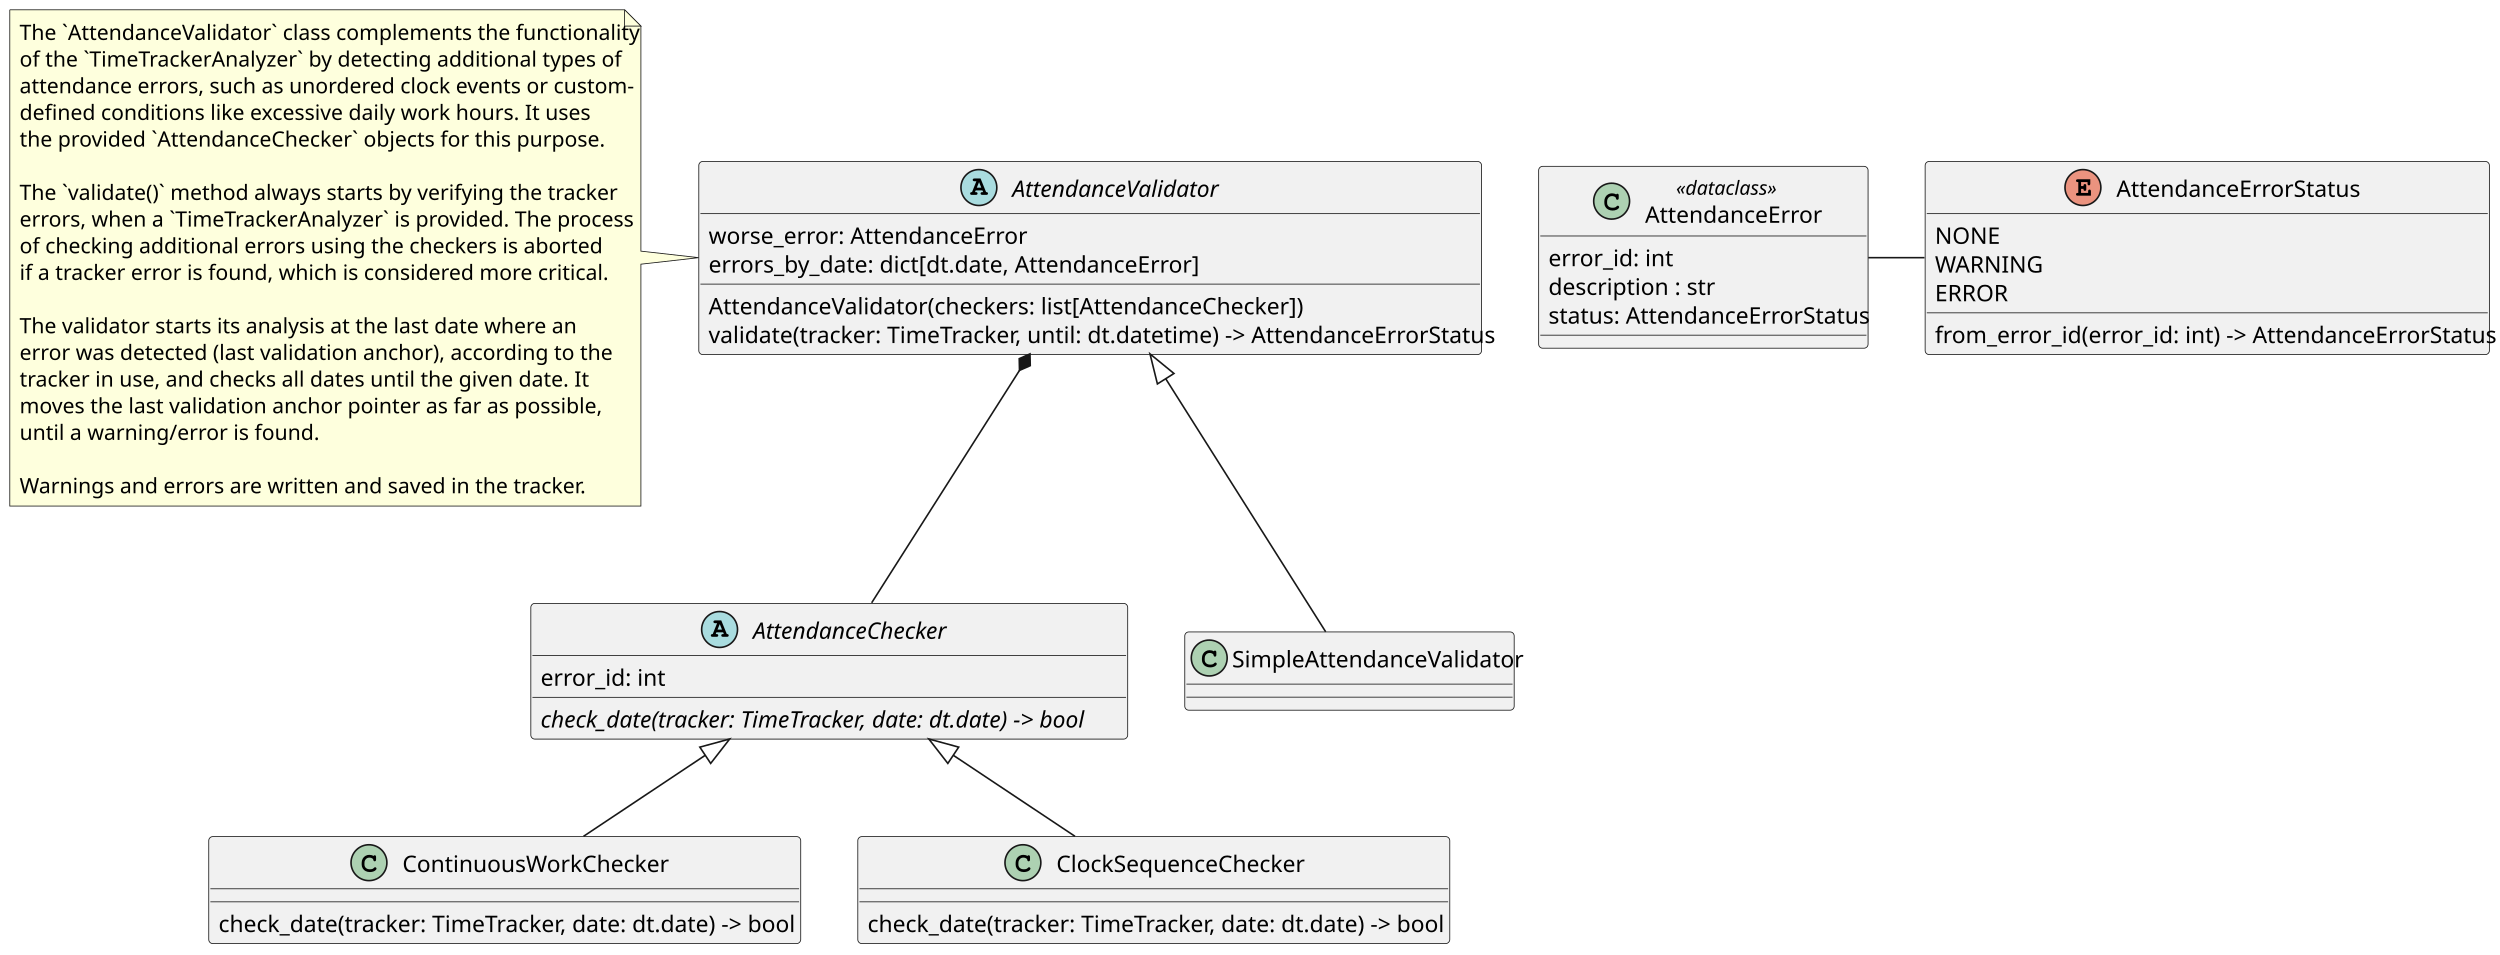
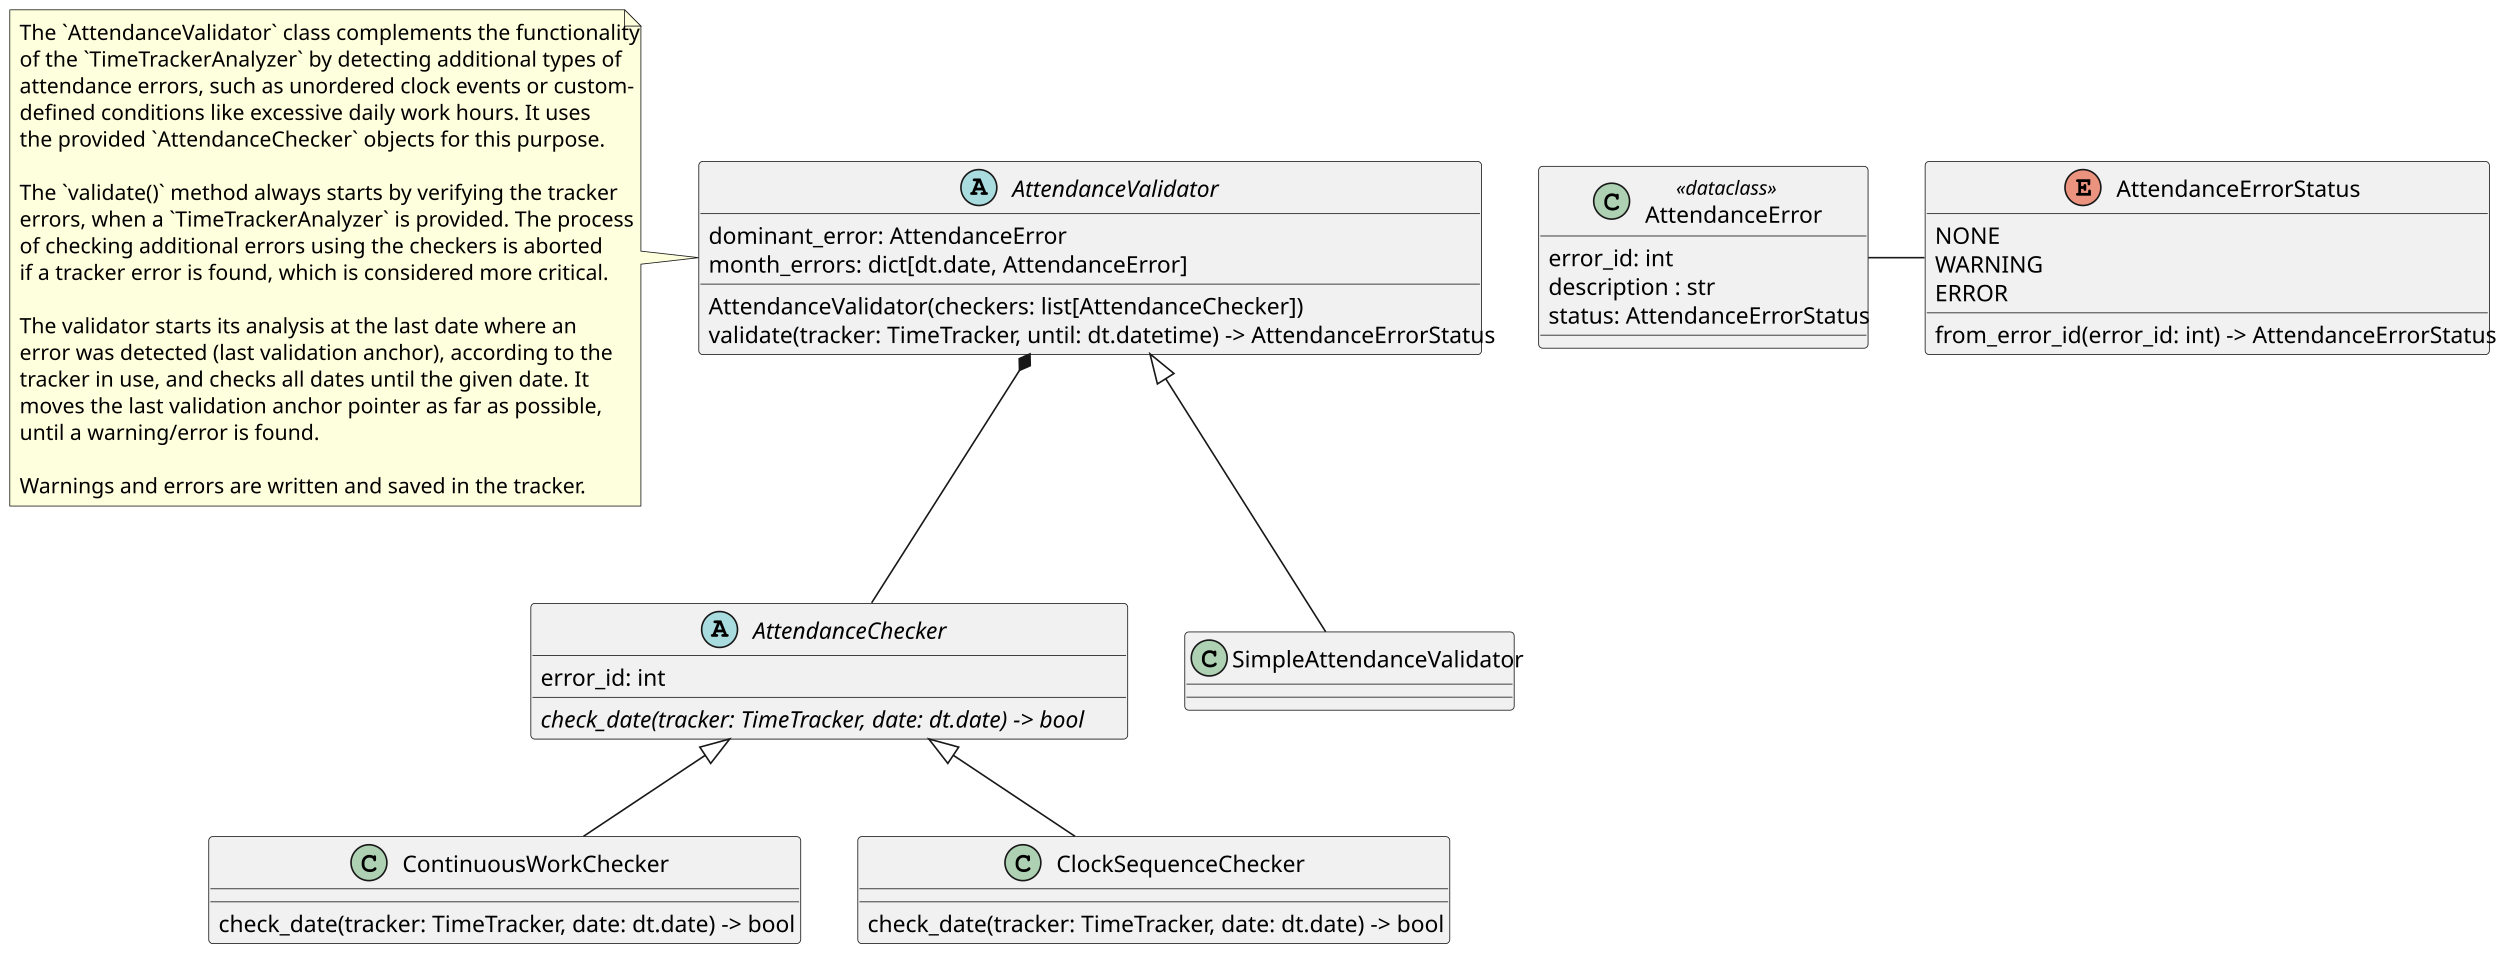
<svg xmlns="http://www.w3.org/2000/svg" contentStyleType="text/css" height="585px" preserveAspectRatio="none" style="width:1533px;height:585px;background:#FFFFFF;" version="1.1" viewBox="0 0 1533 585" width="1533px" zoomAndPan="magnify">
  <defs />
  <g>
    <g id="elem_AttendanceErrorStatus">
      <rect codeLine="2" fill="#F1F1F1" height="118.438" id="AttendanceErrorStatus" rx="2.5" ry="2.5" style="stroke:#181818;stroke-width:0.5;" width="346" x="1180.5" y="99" />
      <ellipse cx="1277.25" cy="115" fill="#EB937F" rx="11" ry="11" style="stroke:#181818;stroke-width:1.0;" />
      <path d="M1276.109,115.797 L1276.109,118.297 L1280.438,118.297 L1280.438,117.375 Q1280.438,116.766 1280.672,116.5 Q1280.922,116.234 1281.297,116.234 Q1281.672,116.234 1281.906,116.5 Q1282.141,116.766 1282.141,117.375 L1282.141,120 L1274.141,120 Q1273.516,120 1273.25,119.766 Q1273,119.531 1273,119.141 Q1273,118.766 1273.266,118.531 Q1273.531,118.297 1274.141,118.297 L1274.406,118.297 L1274.406,111.641 L1274.141,111.641 Q1273.516,111.641 1273.25,111.406 Q1273,111.172 1273,110.781 Q1273,110.406 1273.25,110.172 Q1273.516,109.938 1274.141,109.938 L1281.766,109.938 L1281.766,112.531 Q1281.766,113.141 1281.531,113.406 Q1281.312,113.656 1280.922,113.656 Q1280.547,113.656 1280.312,113.406 Q1280.078,113.141 1280.078,112.531 L1280.078,111.641 L1276.109,111.641 L1276.109,114.094 L1277.594,114.094 Q1277.594,113.438 1277.719,113.25 Q1277.984,112.844 1278.453,112.844 Q1278.828,112.844 1279.062,113.109 Q1279.297,113.359 1279.297,113.969 L1279.297,115.938 Q1279.297,116.484 1279.172,116.672 Q1278.906,117.062 1278.453,117.062 Q1277.984,117.062 1277.719,116.656 Q1277.594,116.469 1277.594,115.797 L1276.109,115.797 Z " fill="#000000" />
      <text fill="#000000" font-family="sans-serif" font-size="14" lengthAdjust="spacing" textLength="144" x="1297.75" y="120.728">AttendanceErrorStatus</text>
      <line style="stroke:#181818;stroke-width:0.5;" x1="1181.5" x2="1525.5" y1="131" y2="131" />
      <text fill="#000000" font-family="sans-serif" font-size="14" lengthAdjust="spacing" textLength="38" x="1186.5" y="149.533">NONE</text>
      <text fill="#000000" font-family="sans-serif" font-size="14" lengthAdjust="spacing" textLength="64" x="1186.5" y="167.143">WARNING</text>
      <text fill="#000000" font-family="sans-serif" font-size="14" lengthAdjust="spacing" textLength="50" x="1186.5" y="184.752">ERROR</text>
      <line style="stroke:#181818;stroke-width:0.5;" x1="1181.5" x2="1525.5" y1="191.828" y2="191.828" />
      <text fill="#000000" font-family="sans-serif" font-size="14" lengthAdjust="spacing" textLength="334" x="1186.5" y="210.361">from_error_id(error_id: int) -&gt; AttendanceErrorStatus</text>
    </g>
    <g id="elem_AttendanceError">
      <rect codeLine="10" fill="#F1F1F1" height="111.531" id="AttendanceError" rx="2.5" ry="2.5" style="stroke:#181818;stroke-width:0.5;" width="202" x="943.5" y="102" />
      <ellipse cx="988.25" cy="123.352" fill="#ADD1B2" rx="11" ry="11" style="stroke:#181818;stroke-width:1.0;" />
      <path d="M991.016,119.227 Q991.172,119.008 991.359,118.898 Q991.547,118.789 991.766,118.789 Q992.141,118.789 992.375,119.055 Q992.609,119.305 992.609,119.914 L992.609,121.367 Q992.609,121.977 992.375,122.242 Q992.141,122.508 991.766,122.508 Q991.422,122.508 991.219,122.305 Q991.016,122.117 990.906,121.602 Q990.859,121.242 990.672,121.055 Q990.344,120.68 989.734,120.461 Q989.125,120.242 988.5,120.242 Q987.734,120.242 987.094,120.57 Q986.469,120.898 985.969,121.648 Q985.484,122.398 985.484,123.43 L985.484,124.523 Q985.484,125.758 986.375,126.586 Q987.266,127.398 988.859,127.398 Q989.797,127.398 990.453,127.148 Q990.844,126.992 991.266,126.555 Q991.531,126.289 991.672,126.211 Q991.828,126.133 992.031,126.133 Q992.359,126.133 992.609,126.398 Q992.875,126.648 992.875,126.992 Q992.875,127.336 992.531,127.742 Q992.031,128.32 991.234,128.648 Q990.156,129.102 988.859,129.102 Q987.344,129.102 986.141,128.477 Q985.156,127.977 984.469,126.914 Q983.781,125.836 983.781,124.555 L983.781,123.398 Q983.781,122.07 984.391,120.93 Q985.016,119.773 986.109,119.164 Q987.203,118.539 988.438,118.539 Q989.172,118.539 989.812,118.711 Q990.469,118.867 991.016,119.227 Z " fill="#000000" />
      <text fill="#000000" font-family="sans-serif" font-size="12" font-style="italic" lengthAdjust="spacing" textLength="66" x="1027.75" y="119.457">«dataclass»</text>
      <text fill="#000000" font-family="sans-serif" font-size="14" lengthAdjust="spacing" textLength="104" x="1008.75" y="136.627">AttendanceError</text>
      <line style="stroke:#181818;stroke-width:0.5;" x1="944.5" x2="1144.5" y1="144.703" y2="144.703" />
      <text fill="#000000" font-family="sans-serif" font-size="14" lengthAdjust="spacing" textLength="73" x="949.5" y="163.236">error_id: int</text>
      <text fill="#000000" font-family="sans-serif" font-size="14" lengthAdjust="spacing" textLength="97" x="949.5" y="180.846">description : str</text>
      <text fill="#000000" font-family="sans-serif" font-size="14" lengthAdjust="spacing" textLength="190" x="949.5" y="198.455">status: AttendanceErrorStatus</text>
      <line style="stroke:#181818;stroke-width:0.5;" x1="944.5" x2="1144.5" y1="205.531" y2="205.531" />
    </g>
    <g id="elem_AttendanceChecker">
      <rect codeLine="18" fill="#F1F1F1" height="83.219" id="AttendanceChecker" rx="2.5" ry="2.5" style="stroke:#181818;stroke-width:0.5;" width="366" x="325.5" y="370" />
      <ellipse cx="441.25" cy="386" fill="#A9DCDF" rx="11" ry="11" style="stroke:#181818;stroke-width:1.0;" />
      <path d="M443.438,387.766 L439.297,387.766 L438.875,388.797 L439.297,388.797 Q439.906,388.797 440.172,389.031 Q440.438,389.266 440.438,389.656 Q440.438,390.031 440.172,390.266 Q439.906,390.5 439.297,390.5 L437,390.5 Q436.391,390.5 436.141,390.266 Q435.875,390.031 435.875,389.641 Q435.875,389.266 436.156,389.031 Q436.422,388.781 437.047,388.797 L439.719,382.141 L438.609,382.141 Q438,382.141 437.734,381.906 Q437.469,381.672 437.469,381.281 Q437.469,380.906 437.734,380.672 Q438,380.438 438.609,380.438 L442.281,380.438 L445.672,388.797 Q446.266,388.797 446.453,388.938 Q446.844,389.203 446.844,389.656 Q446.844,390.031 446.578,390.266 Q446.328,390.5 445.719,390.5 L443.422,390.5 Q442.812,390.5 442.547,390.266 Q442.281,390.031 442.281,389.641 Q442.281,389.266 442.547,389.031 Q442.812,388.797 443.422,388.797 L443.844,388.797 L443.438,387.766 Z M442.719,386.062 L441.359,382.688 L439.984,386.062 L442.719,386.062 Z " fill="#000000" />
      <text fill="#000000" font-family="sans-serif" font-size="14" font-style="italic" lengthAdjust="spacing" textLength="126" x="461.75" y="391.728">AttendanceChecker</text>
      <line style="stroke:#181818;stroke-width:0.5;" x1="326.5" x2="690.5" y1="402" y2="402" />
      <text fill="#000000" font-family="sans-serif" font-size="14" lengthAdjust="spacing" textLength="73" x="331.5" y="420.533">error_id: int</text>
      <line style="stroke:#181818;stroke-width:0.5;" x1="326.5" x2="690.5" y1="427.609" y2="427.609" />
      <text fill="#000000" font-family="sans-serif" font-size="14" font-style="italic" lengthAdjust="spacing" textLength="354" x="331.5" y="446.143">check_date(tracker: TimeTracker, date: dt.date) -&gt; bool</text>
    </g>
    <g id="elem_ContinuousWorkChecker">
      <rect codeLine="24" fill="#F1F1F1" height="65.609" id="ContinuousWorkChecker" rx="2.5" ry="2.5" style="stroke:#181818;stroke-width:0.5;" width="363" x="128" y="513" />
      <ellipse cx="226.25" cy="529" fill="#ADD1B2" rx="11" ry="11" style="stroke:#181818;stroke-width:1.0;" />
      <path d="M229.016,524.875 Q229.172,524.656 229.359,524.547 Q229.547,524.438 229.766,524.438 Q230.141,524.438 230.375,524.703 Q230.609,524.953 230.609,525.562 L230.609,527.016 Q230.609,527.625 230.375,527.891 Q230.141,528.156 229.766,528.156 Q229.422,528.156 229.219,527.953 Q229.016,527.766 228.906,527.25 Q228.859,526.891 228.672,526.703 Q228.344,526.328 227.734,526.109 Q227.125,525.891 226.5,525.891 Q225.734,525.891 225.094,526.219 Q224.469,526.547 223.969,527.297 Q223.484,528.047 223.484,529.078 L223.484,530.172 Q223.484,531.406 224.375,532.234 Q225.266,533.047 226.859,533.047 Q227.797,533.047 228.453,532.797 Q228.844,532.641 229.266,532.203 Q229.531,531.938 229.672,531.859 Q229.828,531.781 230.031,531.781 Q230.359,531.781 230.609,532.047 Q230.875,532.297 230.875,532.641 Q230.875,532.984 230.531,533.391 Q230.031,533.969 229.234,534.297 Q228.156,534.75 226.859,534.75 Q225.344,534.75 224.141,534.125 Q223.156,533.625 222.469,532.562 Q221.781,531.484 221.781,530.203 L221.781,529.047 Q221.781,527.719 222.391,526.578 Q223.016,525.422 224.109,524.812 Q225.203,524.188 226.438,524.188 Q227.172,524.188 227.812,524.359 Q228.469,524.516 229.016,524.875 Z " fill="#000000" />
      <text fill="#000000" font-family="sans-serif" font-size="14" lengthAdjust="spacing" textLength="158" x="246.75" y="534.729">ContinuousWorkChecker</text>
      <line style="stroke:#181818;stroke-width:0.5;" x1="129" x2="490" y1="545" y2="545" />
      <line style="stroke:#181818;stroke-width:0.5;" x1="129" x2="490" y1="553" y2="553" />
      <text fill="#000000" font-family="sans-serif" font-size="14" lengthAdjust="spacing" textLength="351" x="134" y="571.533">check_date(tracker: TimeTracker, date: dt.date) -&gt; bool</text>
    </g>
    <g id="elem_ClockSequenceChecker">
      <rect codeLine="28" fill="#F1F1F1" height="65.609" id="ClockSequenceChecker" rx="2.5" ry="2.5" style="stroke:#181818;stroke-width:0.5;" width="363" x="526" y="513" />
      <ellipse cx="627.25" cy="529" fill="#ADD1B2" rx="11" ry="11" style="stroke:#181818;stroke-width:1.0;" />
      <path d="M630.016,524.875 Q630.172,524.656 630.359,524.547 Q630.547,524.438 630.766,524.438 Q631.141,524.438 631.375,524.703 Q631.609,524.953 631.609,525.562 L631.609,527.016 Q631.609,527.625 631.375,527.891 Q631.141,528.156 630.766,528.156 Q630.422,528.156 630.219,527.953 Q630.016,527.766 629.906,527.25 Q629.859,526.891 629.672,526.703 Q629.344,526.328 628.734,526.109 Q628.125,525.891 627.5,525.891 Q626.734,525.891 626.094,526.219 Q625.469,526.547 624.969,527.297 Q624.484,528.047 624.484,529.078 L624.484,530.172 Q624.484,531.406 625.375,532.234 Q626.266,533.047 627.859,533.047 Q628.797,533.047 629.453,532.797 Q629.844,532.641 630.266,532.203 Q630.531,531.938 630.672,531.859 Q630.828,531.781 631.031,531.781 Q631.359,531.781 631.609,532.047 Q631.875,532.297 631.875,532.641 Q631.875,532.984 631.531,533.391 Q631.031,533.969 630.234,534.297 Q629.156,534.75 627.859,534.75 Q626.344,534.75 625.141,534.125 Q624.156,533.625 623.469,532.562 Q622.781,531.484 622.781,530.203 L622.781,529.047 Q622.781,527.719 623.391,526.578 Q624.016,525.422 625.109,524.812 Q626.203,524.188 627.438,524.188 Q628.172,524.188 628.812,524.359 Q629.469,524.516 630.016,524.875 Z " fill="#000000" />
      <text fill="#000000" font-family="sans-serif" font-size="14" lengthAdjust="spacing" textLength="152" x="647.75" y="534.729">ClockSequenceChecker</text>
      <line style="stroke:#181818;stroke-width:0.5;" x1="527" x2="888" y1="545" y2="545" />
      <line style="stroke:#181818;stroke-width:0.5;" x1="527" x2="888" y1="553" y2="553" />
      <text fill="#000000" font-family="sans-serif" font-size="14" lengthAdjust="spacing" textLength="351" x="532" y="571.533">check_date(tracker: TimeTracker, date: dt.date) -&gt; bool</text>
    </g>
    <g id="elem_AttendanceValidator">
      <rect codeLine="35" fill="#F1F1F1" height="118.438" id="AttendanceValidator" rx="2.5" ry="2.5" style="stroke:#181818;stroke-width:0.5;" width="480" x="428.5" y="99" />
      <ellipse cx="600.25" cy="115" fill="#A9DCDF" rx="11" ry="11" style="stroke:#181818;stroke-width:1.0;" />
      <path d="M602.438,116.766 L598.297,116.766 L597.875,117.797 L598.297,117.797 Q598.906,117.797 599.172,118.031 Q599.438,118.266 599.438,118.656 Q599.438,119.031 599.172,119.266 Q598.906,119.5 598.297,119.5 L596,119.5 Q595.391,119.5 595.141,119.266 Q594.875,119.031 594.875,118.641 Q594.875,118.266 595.156,118.031 Q595.422,117.781 596.047,117.797 L598.719,111.141 L597.609,111.141 Q597,111.141 596.734,110.906 Q596.469,110.672 596.469,110.281 Q596.469,109.906 596.734,109.672 Q597,109.438 597.609,109.438 L601.281,109.438 L604.672,117.797 Q605.266,117.797 605.453,117.938 Q605.844,118.203 605.844,118.656 Q605.844,119.031 605.578,119.266 Q605.328,119.5 604.719,119.5 L602.422,119.5 Q601.812,119.5 601.547,119.266 Q601.281,119.031 601.281,118.641 Q601.281,118.266 601.547,118.031 Q601.812,117.797 602.422,117.797 L602.844,117.797 L602.438,116.766 Z M601.719,115.062 L600.359,111.688 L598.984,115.062 L601.719,115.062 Z " fill="#000000" />
      <text fill="#000000" font-family="sans-serif" font-size="14" font-style="italic" lengthAdjust="spacing" textLength="128" x="620.75" y="120.728">AttendanceValidator</text>
      <line style="stroke:#181818;stroke-width:0.5;" x1="429.5" x2="907.5" y1="131" y2="131" />
-       <text fill="#000000" font-family="sans-serif" font-size="14" lengthAdjust="spacing" textLength="188" x="434.5" y="149.533">worse_error: AttendanceError</text>
-       <text fill="#000000" font-family="sans-serif" font-size="14" lengthAdjust="spacing" textLength="291" x="434.5" y="167.143">errors_by_date: dict[dt.date, AttendanceError]</text>
+       <text fill="#000000" font-family="sans-serif" font-size="14" lengthAdjust="spacing" textLength="209" x="434.5" y="149.533">dominant_error: AttendanceError</text>
+       <text fill="#000000" font-family="sans-serif" font-size="14" lengthAdjust="spacing" textLength="279" x="434.5" y="167.143">month_errors: dict[dt.date, AttendanceError]</text>
      <line style="stroke:#181818;stroke-width:0.5;" x1="429.5" x2="907.5" y1="174.219" y2="174.219" />
      <text fill="#000000" font-family="sans-serif" font-size="14" lengthAdjust="spacing" textLength="353" x="434.5" y="192.752">AttendanceValidator(checkers: list[AttendanceChecker])</text>
      <text fill="#000000" font-family="sans-serif" font-size="14" lengthAdjust="spacing" textLength="468" x="434.5" y="210.361">validate(tracker: TimeTracker, until: dt.datetime) -&gt; AttendanceErrorStatus</text>
    </g>
    <g id="elem_GMN14">
      <path d="M6,6 L6,310.328 A0,0 0 0 0 6,310.328 L393,310.328 A0,0 0 0 0 393,310.328 L393,162 L428.45,158 L393,154 L393,16 L383,6 L6,6 A0,0 0 0 0 6,6 " fill="#FEFFDD" style="stroke:#181818;stroke-width:0.5;" />
      <path d="M383,6 L383,16 L393,16 L383,6 " fill="#FEFFDD" style="stroke:#181818;stroke-width:0.5;" />
      <text fill="#000000" font-family="sans-serif" font-size="13" lengthAdjust="spacing" textLength="362" x="12" y="24.495">The `AttendanceValidator` class complements the functionality</text>
      <text fill="#000000" font-family="sans-serif" font-size="13" lengthAdjust="spacing" textLength="350" x="12" y="40.847">of the `TimeTrackerAnalyzer` by detecting additional types of</text>
      <text fill="#000000" font-family="sans-serif" font-size="13" lengthAdjust="spacing" textLength="358" x="12" y="57.198">attendance errors, such as unordered clock events or custom-</text>
      <text fill="#000000" font-family="sans-serif" font-size="13" lengthAdjust="spacing" textLength="334" x="12" y="73.55">defined conditions like excessive daily work hours. It uses</text>
      <text fill="#000000" font-family="sans-serif" font-size="13" lengthAdjust="spacing" textLength="338" x="12" y="89.901">the provided `AttendanceChecker` objects for this purpose.</text>
      <text fill="#000000" font-family="sans-serif" font-size="13" lengthAdjust="spacing" textLength="4" x="12" y="106.253"> </text>
      <text fill="#000000" font-family="sans-serif" font-size="13" lengthAdjust="spacing" textLength="346" x="12" y="122.605">The `validate()` method always starts by verifying the tracker</text>
      <text fill="#000000" font-family="sans-serif" font-size="13" lengthAdjust="spacing" textLength="360" x="12" y="138.956">errors, when a `TimeTrackerAnalyzer` is provided. The process</text>
      <text fill="#000000" font-family="sans-serif" font-size="13" lengthAdjust="spacing" textLength="337" x="12" y="155.308">of checking additional errors using the checkers is aborted</text>
      <text fill="#000000" font-family="sans-serif" font-size="13" lengthAdjust="spacing" textLength="341" x="12" y="171.659">if a tracker error is found, which is considered more critical.</text>
      <text fill="#000000" font-family="sans-serif" font-size="13" lengthAdjust="spacing" textLength="4" x="12" y="188.011"> </text>
      <text fill="#000000" font-family="sans-serif" font-size="13" lengthAdjust="spacing" textLength="326" x="12" y="204.362">The validator starts its analysis at the last date where an</text>
      <text fill="#000000" font-family="sans-serif" font-size="13" lengthAdjust="spacing" textLength="341" x="12" y="220.714">error was detected (last validation anchor), according to the</text>
      <text fill="#000000" font-family="sans-serif" font-size="13" lengthAdjust="spacing" textLength="334" x="12" y="237.065">tracker in use, and checks all dates until the given date. It</text>
      <text fill="#000000" font-family="sans-serif" font-size="13" lengthAdjust="spacing" textLength="337" x="12" y="253.417">moves the last validation anchor pointer as far as possible,</text>
      <text fill="#000000" font-family="sans-serif" font-size="13" lengthAdjust="spacing" textLength="166" x="12" y="269.769">until a warning/error is found.</text>
      <text fill="#000000" font-family="sans-serif" font-size="13" lengthAdjust="spacing" textLength="4" x="12" y="286.12"> </text>
      <text fill="#000000" font-family="sans-serif" font-size="13" lengthAdjust="spacing" textLength="327" x="12" y="302.472">Warnings and errors are written and saved in the tracker.</text>
    </g>
    <g id="elem_SimpleAttendanceValidator">
      <rect codeLine="65" fill="#F1F1F1" height="48" id="SimpleAttendanceValidator" rx="2.5" ry="2.5" style="stroke:#181818;stroke-width:0.5;" width="202" x="726.5" y="387.5" />
      <ellipse cx="741.5" cy="403.5" fill="#ADD1B2" rx="11" ry="11" style="stroke:#181818;stroke-width:1.0;" />
      <path d="M744.266,399.375 Q744.422,399.156 744.609,399.047 Q744.797,398.938 745.016,398.938 Q745.391,398.938 745.625,399.203 Q745.859,399.453 745.859,400.062 L745.859,401.516 Q745.859,402.125 745.625,402.391 Q745.391,402.656 745.016,402.656 Q744.672,402.656 744.469,402.453 Q744.266,402.266 744.156,401.75 Q744.109,401.391 743.922,401.203 Q743.594,400.828 742.984,400.609 Q742.375,400.391 741.75,400.391 Q740.984,400.391 740.344,400.719 Q739.719,401.047 739.219,401.797 Q738.734,402.547 738.734,403.578 L738.734,404.672 Q738.734,405.906 739.625,406.734 Q740.516,407.547 742.109,407.547 Q743.047,407.547 743.703,407.297 Q744.094,407.141 744.516,406.703 Q744.781,406.438 744.922,406.359 Q745.078,406.281 745.281,406.281 Q745.609,406.281 745.859,406.547 Q746.125,406.797 746.125,407.141 Q746.125,407.484 745.781,407.891 Q745.281,408.469 744.484,408.797 Q743.406,409.25 742.109,409.25 Q740.594,409.25 739.391,408.625 Q738.406,408.125 737.719,407.062 Q737.031,405.984 737.031,404.703 L737.031,403.547 Q737.031,402.219 737.641,401.078 Q738.266,399.922 739.359,399.312 Q740.453,398.688 741.688,398.688 Q742.422,398.688 743.062,398.859 Q743.719,399.016 744.266,399.375 Z " fill="#000000" />
      <text fill="#000000" font-family="sans-serif" font-size="14" lengthAdjust="spacing" textLength="170" x="755.5" y="409.228">SimpleAttendanceValidator</text>
      <line style="stroke:#181818;stroke-width:0.5;" x1="727.5" x2="927.5" y1="419.5" y2="419.5" />
      <line style="stroke:#181818;stroke-width:0.5;" x1="727.5" x2="927.5" y1="427.5" y2="427.5" />
    </g>
    <g id="link_AttendanceError_AttendanceErrorStatus">
      <path codeLine="16" d="M1145.59,158 C1157.09,158 1168.6,158 1180.11,158 " fill="none" id="AttendanceError-AttendanceErrorStatus" style="stroke:#181818;stroke-width:1.0;" />
    </g>
    <g id="link_AttendanceChecker_ContinuousWorkChecker">
      <path codeLine="32" d="M432.46,463.13 C403.67,482.31 384.78,494.87 357.81,512.83 " fill="none" id="AttendanceChecker-backto-ContinuousWorkChecker" style="stroke:#181818;stroke-width:1.0;" />
      <polygon fill="none" points="447.44,453.15,429.133,458.136,435.786,468.123,447.44,453.15" style="stroke:#181818;stroke-width:1.0;" />
    </g>
    <g id="link_AttendanceChecker_ClockSequenceChecker">
      <path codeLine="33" d="M584.54,463.13 C613.33,482.31 632.22,494.87 659.19,512.83 " fill="none" id="AttendanceChecker-backto-ClockSequenceChecker" style="stroke:#181818;stroke-width:1.0;" />
      <polygon fill="none" points="569.56,453.15,581.213,468.123,587.867,458.136,569.56,453.15" style="stroke:#181818;stroke-width:1.0;" />
    </g>
    <g id="link_AttendanceValidator_AttendanceChecker">
      <path codeLine="63" d="M625.149,227.135 C595.429,273.855 560.85,328.21 534.5,369.64 " fill="none" id="AttendanceValidator-backto-AttendanceChecker" style="stroke:#181818;stroke-width:1.0;" />
      <polygon fill="#181818" points="631.59,217.01,624.995,219.926,625.149,227.135,631.745,224.219,631.59,217.01" style="stroke:#181818;stroke-width:1.0;" />
    </g>
    <g id="link_AttendanceValidator_SimpleAttendanceValidator">
      <path codeLine="68" d="M714.799,232.224 C749.009,286.334 788.67,349.08 812.91,387.43 " fill="none" id="AttendanceValidator-backto-SimpleAttendanceValidator" style="stroke:#181818;stroke-width:1.0;" />
      <polygon fill="none" points="705.18,217.01,709.727,235.431,719.87,229.018,705.18,217.01" style="stroke:#181818;stroke-width:1.0;" />
    </g>
  </g>
</svg>
